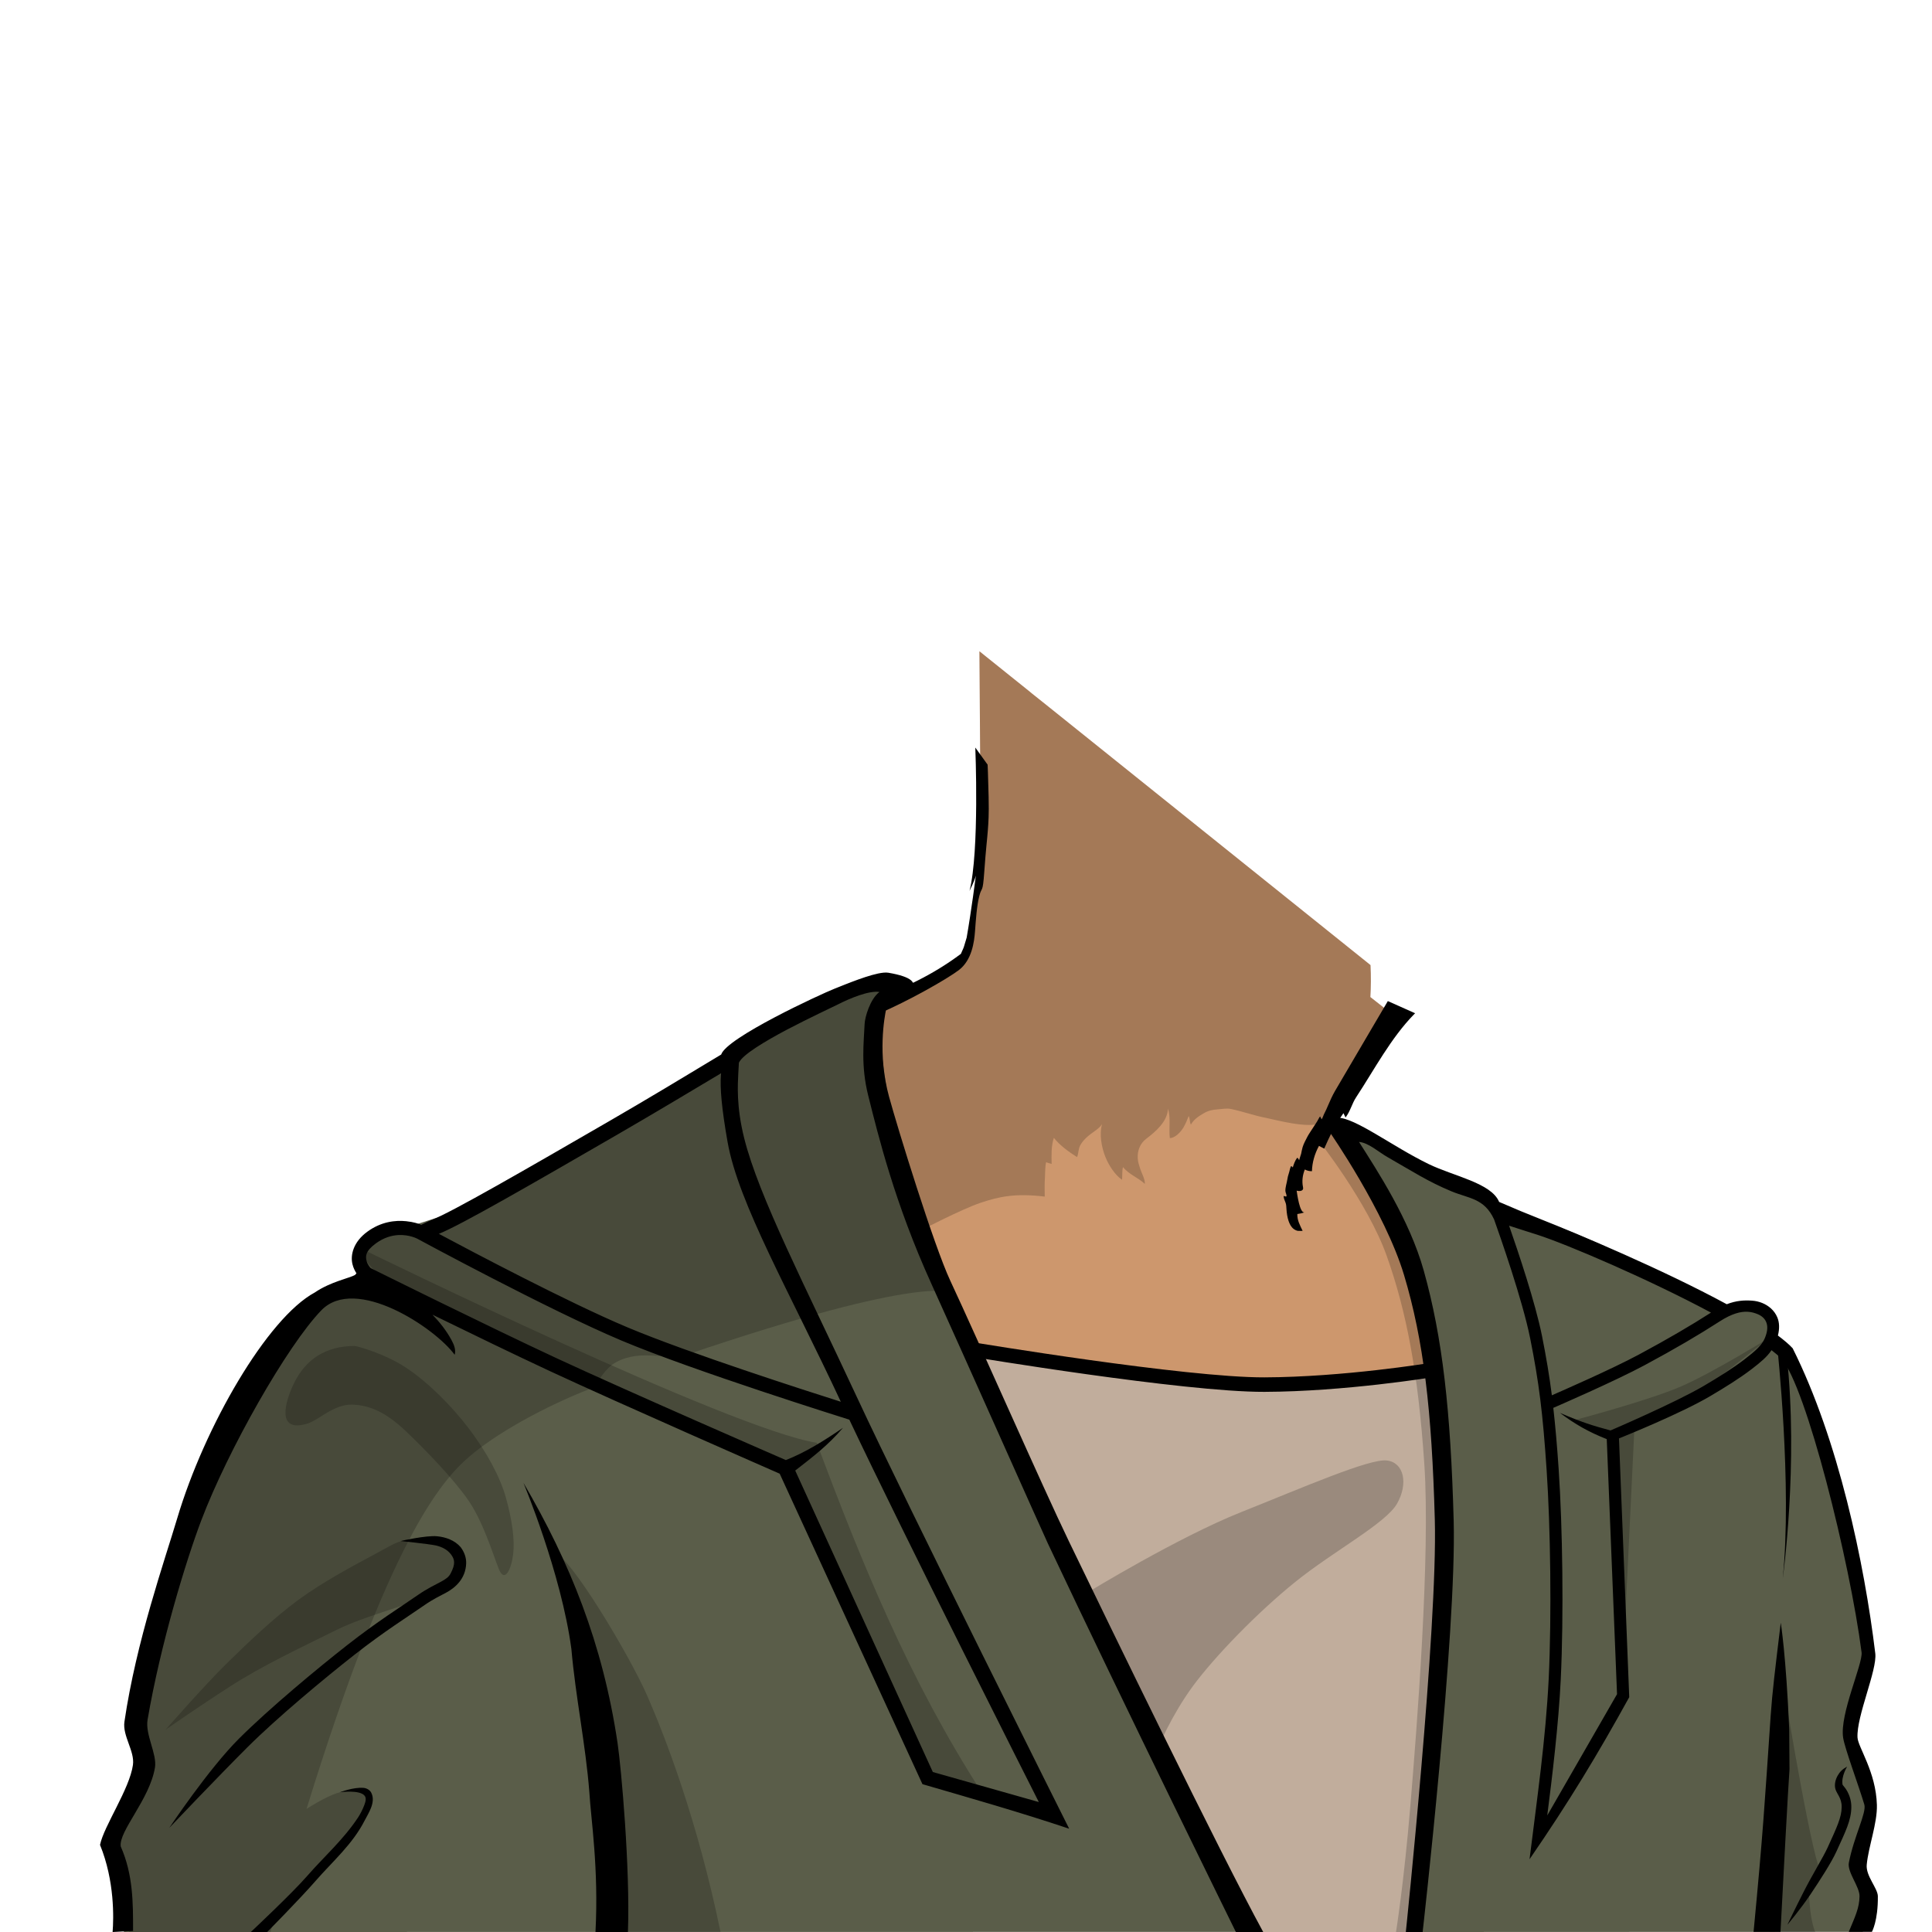
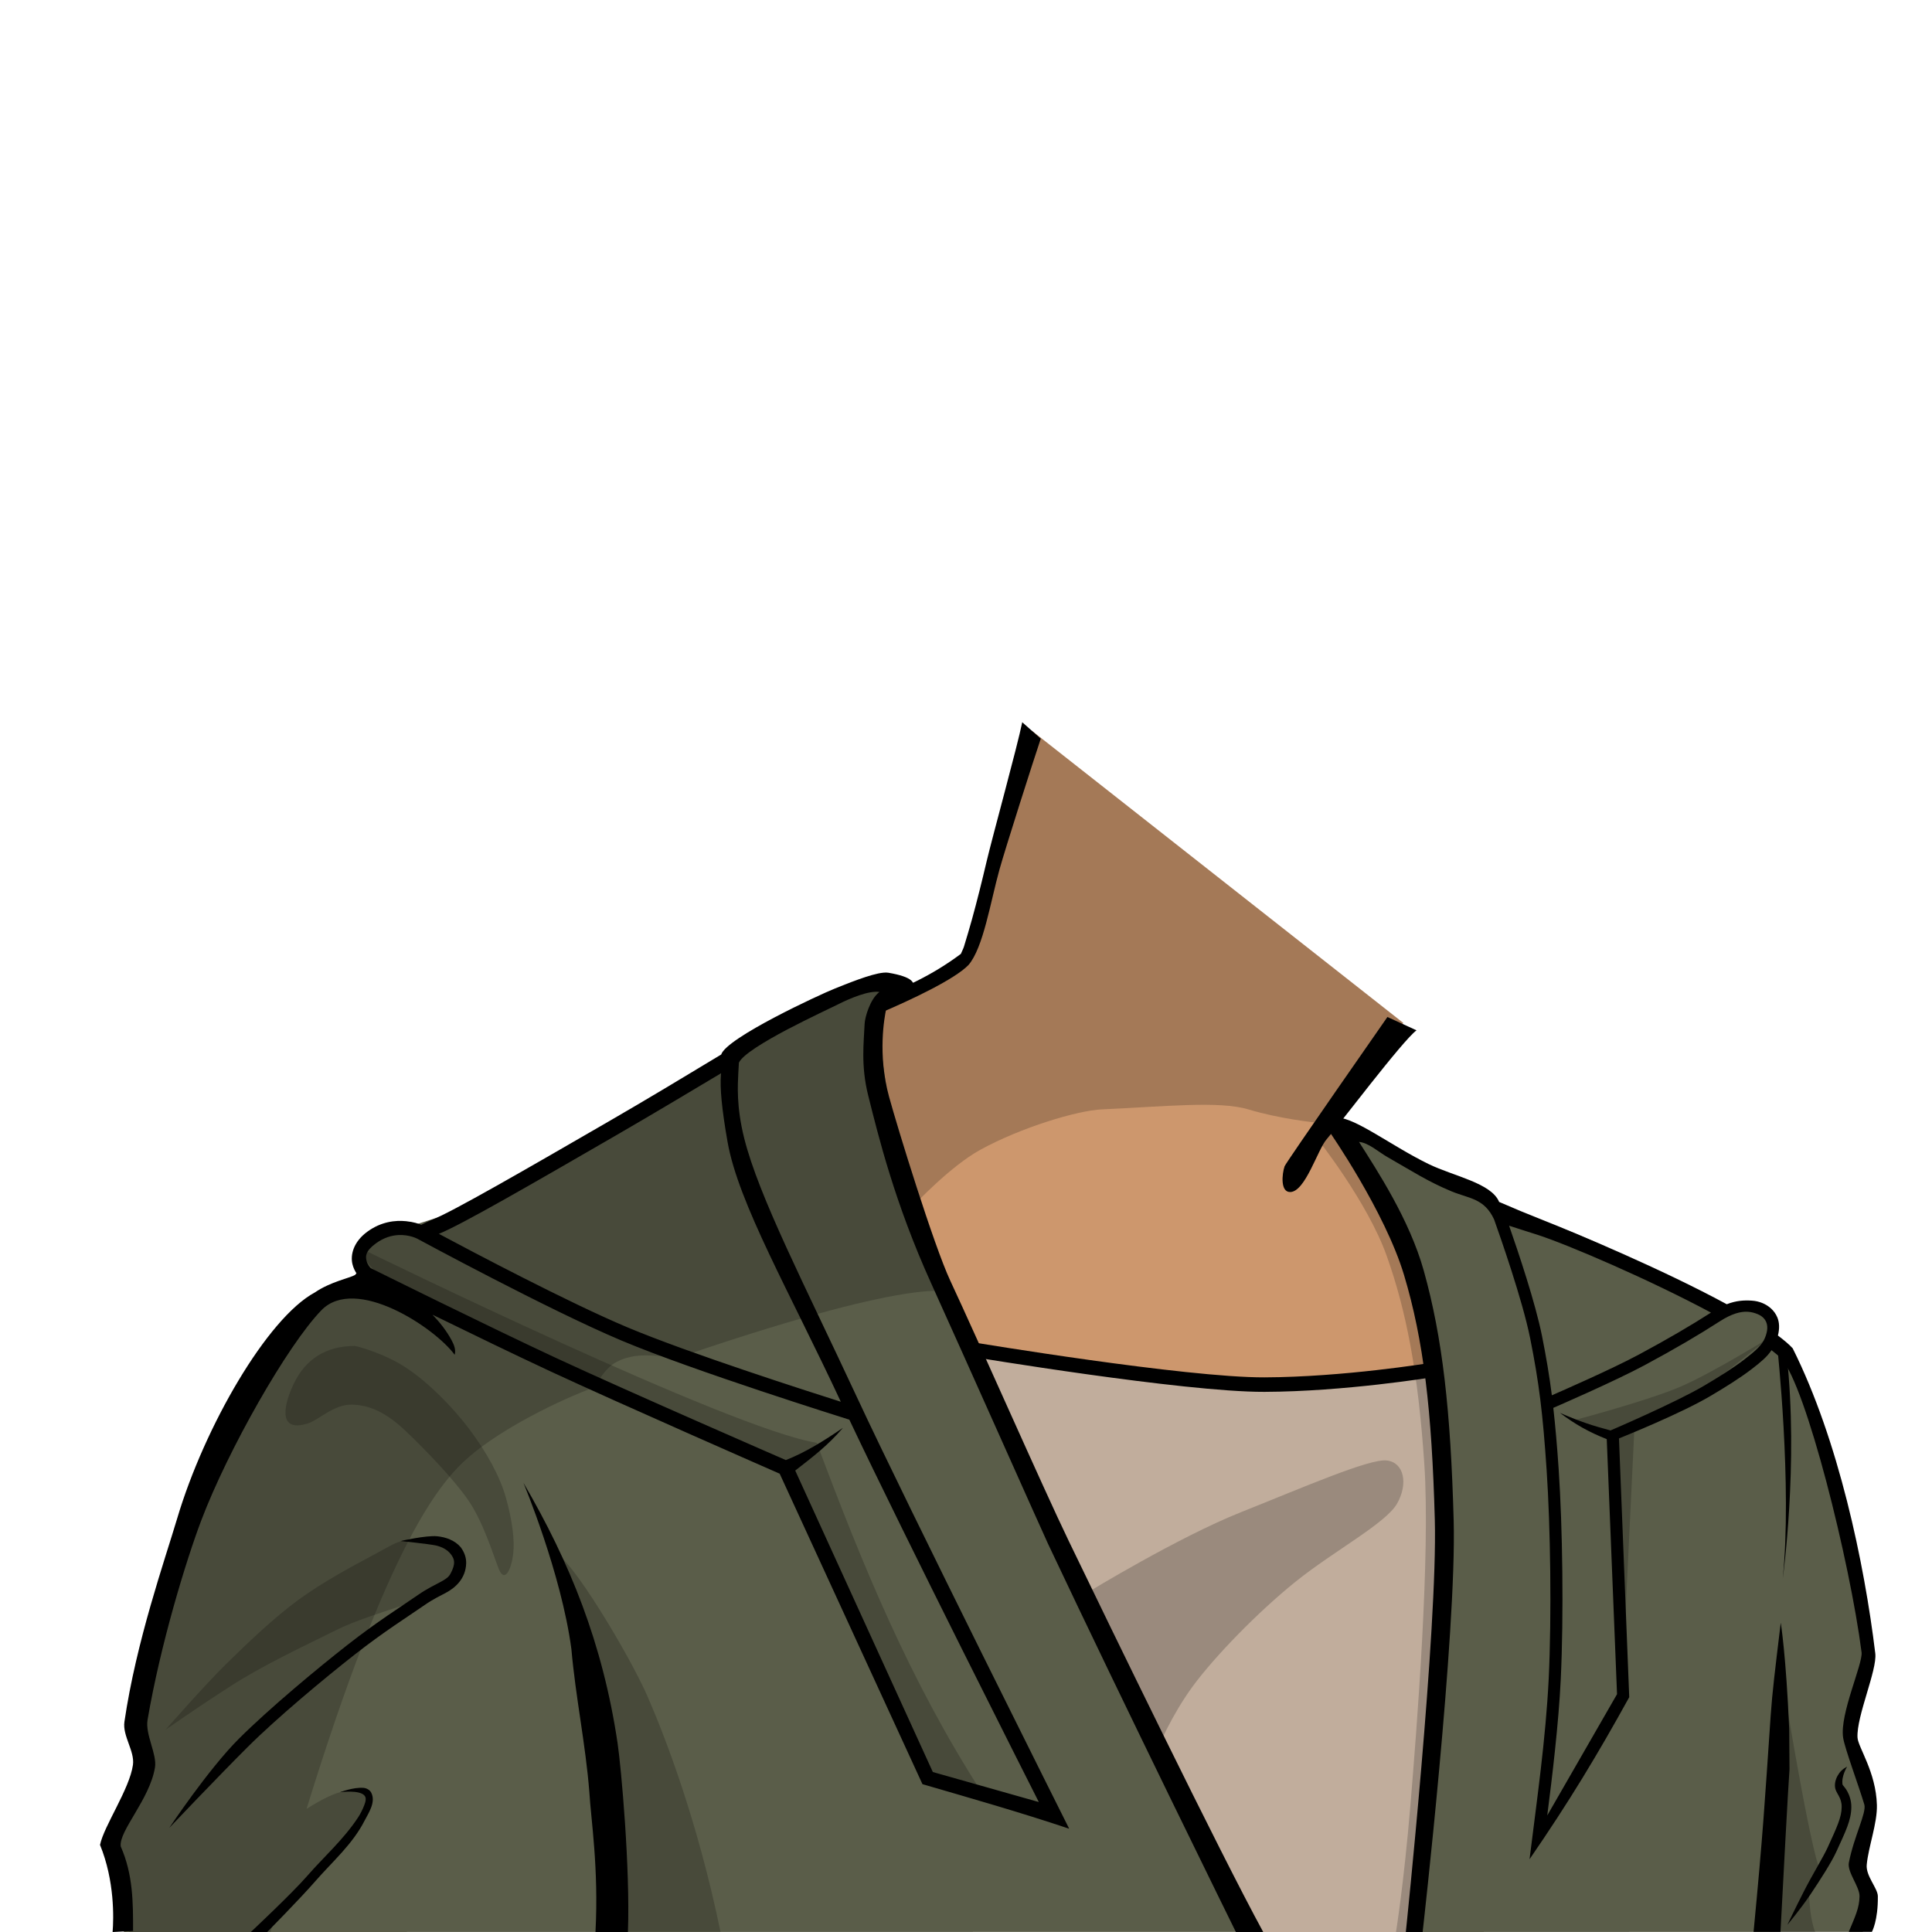
<svg xmlns="http://www.w3.org/2000/svg" version="1.1" id="svg171226" width="400" height="400" viewBox="0 0 400 400" xml:space="preserve">
  <defs id="defs171230" />
-   <g id="layer1">
-     <path id="path171974-7" style="display:inline;fill:#cd976d;fill-opacity:1;fill-rule:nonzero;stroke:none;stroke-width:1.333" d="M 202.779 134.84 L 203.059 174.496 L 201.121 194.83 L 200.084 198.441 C 200.084 198.441 192.854 201.498 180.693 207.838 C 175.647 210.469 180.285 221.239 180.775 226.928 C 185.95 238.714 193.763 279.652 204.637 281.064 L 264.961 292.031 L 297.398 287.492 L 291.412 260.088 L 276.121 234.053 L 273.441 234.6 C 273.474 234.54 273.504 234.479 273.537 234.42 C 274.362 232.922 275.224 231.404 276.078 229.891 L 290.529 211.787 L 283.719 206.43 C 283.844 204.368 283.869 202.179 283.748 199.811 L 202.779 134.84 z " />
+   <g id="layer1" style="display:none">
+     <path id="path171974-7" style="display:inline;fill:#cd976d;fill-opacity:1;fill-rule:nonzero;stroke:none;stroke-width:1.333" d="m 202.779,134.84 0.279,39.656 -1.938,20.334 -1.037,3.611 c 0,0 -7.23,3.057 -19.391,9.396 -5.046,2.631 -0.408,13.401 0.082,19.09 5.175,11.786 12.487,63.745 23.36,65.157 l 63.831,12.136 29.432,-16.728 -5.986,-27.404 -15.291,-26.035 -2.68,0.547 c 0.033,-0.06 0.063,-0.12 0.096,-0.18 0.825,-1.498 1.686,-3.016 2.541,-4.529 l 14.451,-18.104 -6.811,-5.357 c 0.125,-2.062 0.15,-4.251 0.029,-6.619 z" />
    <path id="path1917" style="display:inline;opacity:0.2;fill:#000000;fill-opacity:1;fill-rule:nonzero;stroke:none;stroke-width:1.333" d="m 202.779,134.84 0.279,39.656 -1.936,20.332 -0.537,1.865 -3.59,3.951 c 0,0 -15.88,7.832 -16.416,7.939 l 2.348,19.055 7.618,27.143 c 0,0 8.681,-4.502 12.54,-5.781 3.682,-1.221 7.069,-2.008 13.219,-1.256 -0.027,-1.319 -0.048,-2.64 0.039,-3.957 0.069,-1.049 0.008,-2.161 0.248,-3.176 0.356,0.188 0.766,0.226 1.137,0.377 -0.035,-1.779 -0.102,-3.725 0.459,-5.414 1.281,1.607 3.081,2.898 4.809,3.992 0.323,-0.78 0.233,-1.673 0.674,-2.475 0.416,-0.757 1.002,-1.359 1.654,-1.914 0.928,-0.789 2.273,-1.496 2.852,-2.449 -0.616,2.143 -0.111,4.824 0.701,6.842 0.661,1.649 1.936,3.677 3.428,4.689 0.083,-0.833 -0.013,-1.83 0.193,-2.631 1.241,1.547 3.165,2.183 4.521,3.484 0.109,-0.881 -0.699,-2.317 -0.973,-3.176 -0.223,-0.701 -0.443,-1.361 -0.488,-2.096 -0.097,-1.585 0.466,-3.084 1.74,-4.055 1.959,-1.491 4.426,-3.58 4.52,-6.266 0.615,1.98 0.139,4.061 0.379,6.107 1.101,0.011 2.298,-1.301 2.818,-2.184 0.443,-0.753 0.776,-1.578 1.096,-2.385 0.273,0.552 0.185,1.269 0.447,1.785 0.623,-1.093 1.569,-1.704 2.574,-2.299 1.055,-0.625 1.848,-0.78 3.08,-0.873 0.796,-0.059 1.771,-0.242 2.564,-0.082 2.428,0.485 4.817,1.371 7.293,1.85 2.047,0.397 8.522,2.251 11.512,1.1 0.092,0.009 0.268,0.031 0.35,0.039 l 0.299,-0.375 c 0.218,-0.152 0.412,-0.323 0.555,-0.535 0,0 0.484,-0.723 0.664,-0.992 l 15.08,-18.891 -6.809,-5.355 c 0.125,-2.061 0.146,-4.254 0.025,-6.621 l -1.875,-1.506 c -0.107,-0.085 -0.213,-0.169 -0.318,-0.254 l -56.537,-45.369 c -2.576,-2.067 -5.151,-4.133 -7.729,-6.201 -1.225,-0.984 -2.477,-1.943 -3.705,-2.918 -0.133,-0.107 -0.242,-0.238 -0.369,-0.352 z" />
    <path d="m 292.986,209.786 c -0.009,-0.004 -0.152,0.143 -0.161,0.153 -4.865,4.952 -8.335,11.599 -12.039,17.217 -0.896,1.361 -1.197,2.883 -2.203,4.207 -0.145,-0.297 -0.291,-0.595 -0.436,-0.892 -1.663,2.337 -2.883,4.795 -3.987,7.337 l -1.079,-0.564 c -0.909,1.661 -1.412,3.472 -1.457,5.243 -0.529,0.008 -1.044,-0.117 -1.471,-0.361 -0.483,1.175 -0.62,2.433 -0.392,3.596 0.032,0.164 0.071,0.339 -10e-4,0.504 -0.187,0.429 -0.848,0.407 -1.301,0.291 0.069,0.436 0.631,4.901 1.679,4.461 -0.499,0.199 -1.028,0.295 -1.541,0.376 -0.04,1.309 0.571,2.377 1.1,3.484 0.005,0.011 -0.915,0.015 -1.015,-0.007 -0.316,-0.068 -0.597,-0.204 -0.839,-0.389 -0.541,-0.416 -0.851,-1.043 -1.06,-1.664 -0.265,-0.789 -0.38,-1.635 -0.436,-2.479 -0.032,-0.465 -0.028,-0.879 -0.191,-1.308 -0.167,-0.439 -0.388,-0.888 -0.399,-1.375 0.205,0.013 0.391,0.164 0.596,0.079 0.053,-0.453 -0.225,-0.735 -0.229,-1.163 -0.008,-0.772 0.289,-1.587 0.408,-2.357 0.064,-0.411 0.145,-0.78 0.284,-1.177 0.175,-0.503 0.241,-1.075 0.464,-1.545 0.204,-0.012 0.271,0.145 0.38,0.261 0.173,-0.605 0.479,-1.469 0.897,-1.999 0.247,0.033 0.297,0.361 0.444,0.512 -0.063,-0.064 0.348,-1.189 0.383,-1.348 0.1,-0.453 0.171,-0.916 0.307,-1.365 0.224,-0.736 0.627,-1.471 0.991,-2.168 0.291,-0.557 0.688,-1.093 1.021,-1.633 0.328,-0.532 0.697,-1.033 1.017,-1.572 0.193,-0.325 0.355,-0.707 0.592,-1.009 0.081,0.211 0.241,0.408 0.316,0.616 0.263,-0.381 0.363,-0.855 0.584,-1.255 0.285,-0.517 0.501,-1.069 0.736,-1.601 0.449,-1.024 0.889,-2.053 1.465,-3.036 2.477,-4.232 4.961,-8.46 7.448,-12.688 1.157,-1.969 2.316,-3.937 3.476,-5.905 0,0 5.647,2.523 5.648,2.524" style="display:inline;fill:#000000;fill-opacity:1;fill-rule:nonzero;stroke:none;stroke-width:1.333" id="path1927" />
    <path id="path2083" style="display:inline;fill:#000000;fill-opacity:1;fill-rule:nonzero;stroke:none;stroke-width:1.333" d="m 201.928,154.775 c 0,0 0.879,21.436 -1.197,29.678 0,0 1,-1.991 1.316,-3.162 0,0 -0.949,7.346 -1.908,12.828 -0.189,0.63 -0.378,1.259 -0.568,1.889 -0.11,0.362 -0.408,0.938 -0.631,1.479 -6.166,4.612 -11.834,7.013 -18.533,9.775 l 1.418,2.645 c 6.366,-2.701 14.31,-7.253 16.679,-9.049 2.752,-2.086 3.203,-5.922 3.362,-8.054 0.175,-2.344 0.353,-5.203 0.885,-7.295 0.532,-2.092 0.709,-0.383 1.031,-4.994 0.333,-4.751 0.615,-6.858 0.736,-8.561 0.123,-1.701 0.253,-3.147 0.166,-6.988 -0.108,-4.689 -0.209,-6.65 -0.209,-6.65 z" />
  </g>
-   <g id="layer3" style="display:none">
-     <path d="m 213.633,151.294 -13.549,47.147 c 0,0 -7.229,3.057 -19.39,9.397 -5.046,2.631 -0.409,13.401 0.081,19.09 5.175,11.786 12.989,52.726 23.863,54.138 l 60.323,10.967 32.439,-4.541 -5.987,-27.404 -15.291,-26.035 -4.019,0.821 18.428,-23.087 z" style="display:inline;fill:#cd976d;fill-opacity:1;fill-rule:nonzero;stroke:none;stroke-width:1.333" id="path171974" />
+   <g id="layer3" style="display:inline">
+     <path d="m 213.633,151.294 -13.549,47.147 c 0,0 -7.229,3.057 -19.39,9.397 -5.046,2.631 -0.409,13.401 0.081,19.09 5.175,11.786 11.82,61.074 22.694,62.486 l 64.831,20.651 31.604,-20.236 -8.492,-29.741 -15.291,-26.035 -4.019,0.821 18.428,-23.087 z" style="display:inline;fill:#cd976d;fill-opacity:1;fill-rule:nonzero;stroke:none;stroke-width:1.333" id="path171974" />
    <path id="path171984" style="display:inline;opacity:0.2;fill:#000000;fill-opacity:1;fill-rule:nonzero;stroke:none;stroke-width:1.333" d="m 213.633,151.295 -13.047,45.398 -3.59,3.951 c 0,0 -15.88,7.832 -16.416,7.939 l 2.348,19.055 6.449,21.717 c 0,0 7.35,-7.859 13.52,-11.266 8.466,-4.674 20.232,-8.183 25.204,-8.402 12.794,-0.563 24.27,-1.825 30.36,0.002 6.339,1.901 13.099,2.665 15.471,2.891 L 290.529,211.787 Z" />
    <path id="path171994" style="display:inline;fill:#000000;fill-opacity:1;fill-rule:nonzero;stroke:none;stroke-width:1.333" d="m 211.645,149.529 c -1.011,4.997 -6.2,23.824 -7.369,28.787 -0.956,4.064 -1.958,8.119 -3.072,12.143 -0.516,1.859 -1.074,3.702 -1.633,5.549 -0.11,0.362 -0.408,0.938 -0.631,1.479 -6.166,4.612 -11.834,7.013 -18.533,9.775 l 1.418,2.645 c 7.032,-2.984 15.811,-7.162 18.683,-10.106 3.087,-3.587 4.544,-13.031 6.419,-19.762 1.251,-4.492 7.062,-22.686 8.553,-27.104 z" />
    <path d="m 293.276,213.319 c -2.837,2.044 -16.283,19.912 -18.592,22.531 -1.879,2.131 -4.417,10.851 -7.529,10.948 -2.104,0.065 -1.741,-3.725 -1.193,-5.332 0.263,-0.769 21.288,-30.909 21.288,-30.909 0,0 6.027,2.763 6.027,2.763" style="display:inline;fill:#000000;fill-opacity:1;fill-rule:nonzero;stroke:none;stroke-width:1.333" id="path171998" />
  </g>
  <g id="g171234" style="display:inline">
    <path style="fill:#c1ad9c;fill-opacity:1;stroke:none;stroke-width:1px;stroke-linecap:butt;stroke-linejoin:miter;stroke-opacity:1" d="m 200.429,278.541 37.983,6.223 22.747,1.931 19.099,-1.502 15.665,-1.931 1.931,20.815 0.215,22.961 L 294.635,377.897 291.631,400 H 258.584 L 233.262,348.927 208.584,297.425 Z" id="path5" />
    <path id="path171958" style="fill:#5a5d49;fill-opacity:1;fill-rule:nonzero;stroke:none;stroke-width:1.333" d="m 183.661,204.625 -3.125,0.138 -6.126,2.21 -40.914,21.154 -38.588,22.549 -14.109,4.541 -6.675,4.509 1.757,3.914 -9.03,6.18 c -11.835,12.451 -19.196,25.304 -24.971,40.912 l -13.467,45.029 1.715,10.135 -6.826,16.09 2.361,18.014 233.441,-0.021 -0.148,-4.279 -0.619,3.666 c -14.41,-22.209 -8.963,-19.309 -22.301,-43.953 0,0 -31.364,-68.11 -43.914,-97.928 -9.425,-22.393 -10.574,-50.807 -10.574,-50.807 z m 93.158,28.885 3.783,5.736 2.66,4.715 c 0,0 5.485,10.111 6.905,14.085 1.42,3.976 3.756,9.877 4.521,15.063 3.431,23.267 3.339,46.209 2.736,69.329 C 296.923,361.699 292.141,400 292.141,400 l 93.548,-0.033 -0.672,-16.17 2.131,-9.971 -4.352,-14.629 4.34,-16.879 c -1.525,-11.003 -8.987,-43.958 -12,-51.285 -2.948,-7.168 -3.909,-10.6 -8.074,-14.084 -1.167,-0.977 0.874,-4.012 -1.904,-5.924 -2.778,-1.912 -5.261,1.262 -7.151,0.205 -11.011,-6.154 -31.938,-16.944 -40.865,-18.927 -10.461,-2.325 -26.815,-12.735 -37.039,-17.078 z" />
    <path d="m 367.954,278.712 c 0,0 3.129,28.845 1.144,48.113 0,0 3.301,-23.672 0.824,-46.241 z" style="fill:#000000;fill-opacity:1;fill-rule:nonzero;stroke:none;stroke-width:1.333" id="path172006" />
    <path id="path172010" style="fill:#000000;fill-opacity:1;fill-rule:nonzero;stroke:none;stroke-width:1.333" d="m 182.9,201.383 c -2.717,0.262 -7.757,2.384 -10.125,3.318 -2.867,1.131 -22.344,10.129 -23.462,13.629 -7.192,4.348 -15.284,9.223 -23.279,13.848 -16.791,9.712 -32.651,18.886 -36.656,20.389 -0.763,0.286 -1.439,0.676 -2.158,1.018 -0.573,-0.235 -1.552,-0.586 -3.131,-0.748 -2.224,-0.228 -5.168,0.072 -8.045,2.178 -2.89,2.116 -3.532,4.818 -3.072,6.717 0.187,0.774 0.511,1.39 0.828,1.895 -0.077,0.096 -0.255,0.275 -0.301,0.344 -1.077,0.637 -5.048,1.384 -8.318,3.619 -9.856,5.313 -22.83,27.761 -28.479,46.727 -2.605,8.747 -8.506,25.511 -10.941,42.156 -0.429,2.931 2.16,6.065 1.764,8.928 -0.69,4.989 -6.021,12.658 -6.816,16.562 3.047,7.458 2.834,15.177 2.605,18.039 l 4.236,-0.215 c 0.008,-5.832 0.016,-11.664 -2.551,-17.496 -0.46,-3.156 6.001,-9.745 7.086,-16.355 0.455,-2.771 -2.054,-6.81 -1.531,-9.875 2.646,-15.531 7.941,-32.902 11.121,-41.289 5.508,-14.529 17.764,-36.146 24.85,-43.482 7.085,-7.337 23.557,3.639 27.609,9.201 0.307,-1.035 -0.155,-2.13 -0.67,-3.078 -1.057,-1.946 -2.417,-3.654 -3.926,-5.221 7.791,3.81 17.21,8.376 24.312,11.682 14.347,6.678 46.859,20.924 47.576,21.238 l 29.559,64.279 c 9.968,2.906 19.984,5.747 30.379,9.227 0,0 -33.245,-66.353 -43.961,-89.379 -10.755,-23.111 -20.283,-41.449 -23.322,-53.574 -1.664,-6.638 -1.332,-11.149 -1.221,-13.502 0.047,-0.994 0.088,-1.619 0.121,-2.139 1.503,-3.324 18.271,-10.93 20.559,-12.098 2.325,-1.187 6.356,-2.891 8.539,-2.549 -1.943,1.455 -3.016,5.251 -3.07,6.617 -0.147,3.679 -0.82,8.583 0.744,14.824 2.115,8.441 5.484,22.232 13.043,38.898 6.589,14.528 23.026,51.454 24.176,53.893 C 232.661,352.877 255.875,400 255.875,400 h 5.658 c -9.214,-16.891 -32.038,-63.924 -40.238,-80.908 -5.448,-11.284 -18.874,-41.802 -24.545,-53.928 -3.427,-7.329 -10.903,-31.58 -12.689,-38.129 -2.397,-8.786 -0.936,-16.44 -0.596,-18.096 3.405,-2.435 10.619,-5.819 0.443,-7.547 -0.279,-0.047 -0.62,-0.047 -1.008,-0.01 z m -33.604,20.82 c -0.02,0.135 -0.01,0.205 -0.037,0.354 -0.203,2.635 0.129,6.807 1.379,13.885 2.24,12.689 12.78,30.923 23.445,53.777 -6.974,-2.212 -31.53,-10.086 -44.211,-15.422 -12.275,-5.165 -32.309,-15.763 -39.01,-19.346 4.546,-1.806 19.451,-10.419 36.801,-20.455 7.363,-4.259 14.625,-8.61 21.633,-12.793 z m 127.629,9.188 c -0.875,0.857 -1.232,1.789 -1.668,2.926 0,0 11.483,16.506 15.438,29.678 4.038,13.449 5.751,28.009 6.367,50.643 0.607,22.295 -6,85.363 -6,85.363 h 3.482 c 0,0 7.053,-62.048 6.424,-85.15 -0.62,-22.762 -2.307,-37.899 -6.202,-51.805 -2.956,-10.554 -9.621,-20.66 -13.395,-26.62 1.942,0.144 4.052,2.085 5.827,3.098 5.072,2.897 8.466,5.128 13.352,7.145 3.611,1.49 6.749,1.415 8.783,5.793 1.23,3.449 5.898,16.746 7.469,24.607 1.841,9.213 2.62,15.52 3.412,27.307 0.79,11.745 1.062,29.953 0.428,43.205 -0.623,12.519 -2.427,24.927 -3.967,37.354 8.192,-11.899 14.072,-21.648 20.641,-33.551 l -2.125,-53.572 c 1.322,-0.533 12.869,-5.206 18.879,-8.752 3.086,-1.821 6.116,-3.698 8.611,-5.615 1.88,-1.444 3.172,-2.526 4.094,-3.904 0.74,0.595 1.541,1.206 2.02,1.732 5.132,5.649 14.216,42.092 16.625,60.832 0.283,2.39 -4.568,12.788 -3.82,17.662 0.349,2.274 3.214,9.89 4.387,13.842 0.5,1.684 -2.131,6.552 -3.199,12.027 -0.383,1.961 2.235,4.966 2.207,6.965 -0.034,2.442 -0.92,4.219 -2.227,7.367 h 4.791 c 0,0 1.288,-2.29 1.23,-7.375 -0.019,-1.655 -2.522,-4.198 -2.303,-6.52 0.354,-3.757 2.208,-8.594 2.105,-12.367 -0.187,-6.871 -3.905,-11.948 -4.014,-13.971 -0.236,-4.393 4.098,-13.959 3.68,-17.416 -2.271,-18.766 -7.633,-44.245 -17.1,-63.166 -0.748,-0.823 -1.833,-1.721 -3.059,-2.646 0.358,-1.413 0.326,-2.697 -0.127,-3.771 -0.615,-1.459 -1.824,-2.437 -3.119,-2.967 -0.657,-0.269 -1.373,-0.435 -2.145,-0.486 -1.601,-0.107 -3.246,-0.018 -5.201,0.744 -13.176,-7.155 -31.166,-14.706 -38.215,-17.484 -3.042,-1.199 -5.985,-2.416 -8.912,-3.697 -1.615,-3.931 -9.404,-5.317 -14.586,-7.836 -7.589,-3.688 -15.123,-9.557 -18.867,-9.617 z m 35.518,22.379 c 2.008,0.667 4.149,1.323 5.848,1.871 6.278,2.025 23.137,9.254 35.951,16.121 -4.101,2.627 -8.859,5.428 -14.92,8.682 -5.67,3.044 -16.193,7.639 -18.027,8.438 -0.52,-4.051 -1.155,-7.861 -2.043,-12.303 -1.367,-6.838 -4.907,-17.364 -6.809,-22.809 z m -229.951,1.936 c 2.307,-0.121 3.939,0.775 3.939,0.775 0.038,0.021 27.185,14.731 42.279,21.082 14.891,6.266 46.201,16.072 47.137,16.365 11.475,24.281 37.733,76.212 39.227,79.164 l -21.939,-6.213 -28.492,-62.416 c 3.801,-2.949 6.843,-5.29 9.885,-8.846 -4.068,2.782 -7.834,5.108 -11.826,6.676 0,0 -33.173,-14.435 -47.584,-21.143 -14.303,-6.657 -38,-18.415 -38.387,-18.607 -0.082,-0.088 -0.633,-0.659 -0.842,-1.52 -0.224,-0.924 -0.275,-1.976 1.93,-3.59 1.663,-1.218 3.29,-1.656 4.674,-1.729 z m 279.293,15.877 c 0.838,0.037 1.524,0.254 2.119,0.498 0.814,0.333 1.446,0.875 1.762,1.625 0.316,0.75 0.38,1.802 -0.293,3.381 -0.608,1.425 -1.872,2.574 -4.217,4.375 -2.344,1.801 -5.304,3.644 -8.357,5.445 -5.922,3.494 -19.359,9.252 -19.359,9.252 -3.706,-0.999 -5.91,-1.676 -10.475,-3.641 3.125,2.35 5.928,3.949 9.697,5.441 l 2.127,52.803 -14.447,25.109 c 1,-7.771 2.356,-18.992 2.795,-28.172 0.641,-13.395 0.369,-31.614 -0.43,-43.492 -0.338,-5.024 -0.693,-9.001 -1.113,-12.723 0.832,-0.36 12.711,-5.509 18.912,-8.838 6.321,-3.393 11.278,-6.317 15.537,-9.064 2.524,-1.628 4.345,-2.062 5.742,-2 z M 108.375,307.012 c 0,0 7.842,18.711 9.93,34.447 0.863,9.886 2.94,19.696 3.713,29.561 0.34,5.801 1.955,15.71 1.27,28.98 h 6.717 c 0.49,-13.112 -1.392,-34.062 -2.146,-39.131 -3.07,-20.616 -9.866,-37.375 -19.482,-53.857 z m 260.311,28.955 c -1.2,9.905 -1.756,14.415 -2.084,19.205 -1.302,18.992 -1.553,23.933 -3.543,44.795 h 5.574 c 0.484,-9.216 1.593,-30.139 1.863,-33.656 l -0.062,-8.328 c -0.649,-15.305 -1.748,-22.016 -1.748,-22.016 z" />
    <path id="path172176" style="display:inline;opacity:0.2;fill:#000000;fill-opacity:1;fill-rule:nonzero;stroke:none;stroke-width:1.333" d="m 183.282,204.245 -8.872,2.727 -40.699,22.013 -38.481,22.334 -7.557,3.124 -6.337,-0.084 -6.358,4.072 1.333,4.564 -9.889,5.752 c 0,0 -8.253,9.712 -10.305,12.707 -8.39,12.246 -15.523,32.389 -15.523,32.389 l -11.904,42.314 0.891,10.191 -6.471,15.006 4.094,10.271 L 26.678,400 H 56 c 0.358,-1.285 0.693,-2.413 1.047,-3.664 0.912,-0.959 1.815,-1.912 2.891,-3.027 3.053,-3.168 9.868,-8.99 12.441,-12.746 2.573,-3.756 5.043,-6.472 3.945,-8.648 -1.097,-2.177 -1.63,-1.548 -5.006,-1.062 -2.092,0.301 -4.856,1.792 -7.846,3.646 17.148,-55.505 27.711,-67.729 33.633,-72.865 6.739,-5.845 18.617,-11.752 26.289,-14.541 0.262,-1.047 2.034,-3.929 4.187,-5.081 5.331,-2.853 10.772,-0.236 14.332,-1.445 50.34,-17.102 55.186,-12.845 55.186,-12.845 0,0 -17.909,-32.633 -14.335,-62.181 z" />
    <path d="m 114.85,321.586 c -3.167,-0.534 6.733,16.926 9.956,28.942 l 0.446,7.589 c 0,0 2.16,18.548 4.041,41.884 h 19.882 c -4.754,-23.123 -11.512,-40.55 -15.176,-48.926 -3.664,-8.376 -15.981,-28.954 -19.148,-29.488 z" style="opacity:0.2;fill:#000000;fill-opacity:1;fill-rule:nonzero;stroke:none;stroke-width:1.333" id="path172192" />
    <path style="opacity:0.2;fill:#000000;fill-opacity:1;stroke:none;stroke-width:0.912px;stroke-linecap:butt;stroke-linejoin:miter;stroke-opacity:1" d="m 368.954,347.111 c 0,0 4.955,30.859 7.5,39.154 0.469,1.529 -1.951,4.431 -1.909,5.758 0.184,5.748 1.276,7.977 1.276,7.977 H 366.379 Z" id="path2" />
    <path style="color:#000000;fill:#000000;-inkscape-stroke:none" d="m 380.811,367.088 c -0.531,0.728 -0.899,1.609 -0.91,2.535 -0.012,0.986 0.49,1.596 0.812,2.221 0.322,0.625 0.592,1.268 0.584,2.291 -0.017,2.149 -1.004,4.2 -2.914,8.391 -0.881,1.933 -3.218,5.737 -4.873,8.99 -1.925,3.782 -3.446,6.982 -3.446,6.982 0,0 2.733,-3.239 4.784,-6.298 2.051,-3.059 4.329,-6.597 5.354,-8.844 1.9,-4.17 3.074,-6.475 3.096,-9.205 0.011,-1.416 -0.423,-2.479 -0.807,-3.223 -0.383,-0.744 -0.987,-1.323 -1.007,-1.433 -0.315,-1.688 0.935,-3.72 0.935,-3.72 0,0 -0.969,0.439 -1.607,1.314 z" id="path1" />
    <path style="fill:none;stroke:#000000;stroke-width:3;stroke-linecap:butt;stroke-linejoin:miter;stroke-dasharray:none;stroke-opacity:1" d="m 201.288,279.399 c 0,0 43.974,7.328 60.498,7.27 16.524,-0.058 34.352,-2.978 34.352,-2.978" id="path4" />
    <path style="fill:#000000;fill-opacity:0.2;stroke:none;stroke-width:1px;stroke-linecap:butt;stroke-linejoin:miter;stroke-opacity:1" d="m 34.293,358.106 c 0,0 8.019,-9.167 12.594,-13.657 4.576,-4.49 9.821,-9.495 14.87,-13.201 5.049,-3.706 11.412,-7.102 15.174,-9.104 3.762,-2.002 4.764,-2.812 7.132,-3.338 2.367,-0.527 5.614,-0.303 6.677,0 1.062,0.303 3.605,2.474 3.945,4.249 0.34,1.775 1.508,1.076 -1.821,4.704 -3.329,3.628 -15.578,5.92 -23.216,9.711 -7.639,3.792 -15.178,7.296 -22.002,11.684 -6.824,4.388 -13.353,8.953 -13.353,8.953 z" id="path8" />
    <path style="fill:#000000;fill-opacity:0.2;stroke:none;stroke-width:1px;stroke-linecap:butt;stroke-linejoin:miter;stroke-opacity:1" d="m 225.322,329.614 c 0,0 18.565,-11.331 31.551,-16.508 12.987,-5.177 26.704,-11.171 30.273,-10.73 3.569,0.441 4.438,4.832 2.098,8.935 -2.34,4.102 -13.1,9.797 -21.004,16.157 -7.904,6.36 -16.768,15.528 -21.234,21.585 -4.466,6.057 -7.27,12.85 -7.27,12.85 z" id="path9" />
    <path style="color:#000000;fill:#000000;fill-opacity:0.2;-inkscape-stroke:none" d="m 275.272,233.833 -2.585,1.861 c 0,0 10.458,13.147 14.438,24.38 4.043,11.408 6.465,23.903 7.764,43.016 1.287,18.943 -1.557,54.807 -2.895,70.84 C 290.662,389.894 289.029,400 289.029,400 h 2.461 c 0,0 1.657,-9.805 2.997,-25.862 1.334,-15.989 4.219,-51.774 2.897,-71.219 -1.31,-19.275 -3.778,-32.047 -7.901,-43.68 -4.185,-11.809 -14.211,-25.407 -14.211,-25.407 z" id="path10" />
    <path id="path12" style="fill:#000000;fill-opacity:0.2;stroke:none;stroke-width:1px;stroke-linecap:butt;stroke-linejoin:miter;stroke-opacity:1" d="M 366.523 276.824 C 366.523 276.824 354.619 284.226 347.854 287.125 C 341.088 290.024 326.072 293.992 326.072 293.992 L 333.477 297.426 L 333.627 297.352 L 335.943 346.459 L 338.412 295.172 L 337.494 295.416 L 352.361 287.982 L 366.523 276.824 z " />
    <path style="fill:#000000;fill-opacity:0.2;stroke:none;stroke-width:1px;stroke-linecap:butt;stroke-linejoin:miter;stroke-opacity:1" d="m 161.803,302.575 -23.458,-9.021 c -6.356,-3.364 -38.331,-17.084 -54.841,-26.243 -8.372,-4.644 -9.346,-9.13 -7.964,-8.441 1.625,0.809 75.853,37.082 93.558,39.843 9.43,25.215 19.164,49.064 34.209,72.459 l -11.462,-3.36 z" id="path16" />
    <path style="fill:#000000;fill-opacity:0.2;stroke:none;stroke-width:1px;stroke-linecap:butt;stroke-linejoin:miter;stroke-opacity:1" d="m 60.813,286.498 c 2.476,-5.163 6.715,-7.817 12.598,-7.831 0.46,-10e-4 6.242,1.558 10.751,4.559 4.508,3.001 9.441,7.939 12.989,12.644 3.548,4.704 6.376,9.797 7.624,14.314 1.249,4.517 1.829,8.584 1.471,11.594 -0.36,3.024 -1.748,6.182 -2.997,3.007 -1.249,-3.175 -3.259,-9.835 -6.393,-14.313 -3.133,-4.478 -8.77,-10.292 -12.809,-14.142 -4.04,-3.85 -7.412,-5.41 -11.149,-5.517 -3.737,-0.108 -6.944,3.213 -9.195,3.908 -6.639,2.051 -4.649,-4.551 -2.889,-8.222 z" id="path35762" />
    <path id="path17" style="color:#000000;fill:#000000;-inkscape-stroke:none" d="m 70.393,371.063 c 0,0 4.149,-0.573 5.122,0.755 0.343,0.468 0.209,1.136 -0.102,1.939 -0.311,0.803 -0.759,1.737 -1.275,2.52 -3.062,4.642 -7.038,8.098 -10.556,12.139 C 60.395,392.077 51.931,400 51.931,400 h 3.387 c 0,0 6.789,-6.865 10.041,-10.6 3.422,-3.931 7.629,-7.559 10.117,-12.441 0.382,-0.749 0.953,-1.668 1.336,-2.658 0.383,-0.99 0.595,-2.149 0.02,-3.201 -0.302,-0.553 -0.99,-0.891 -1.55,-0.94 -2.089,-0.182 -4.889,0.903 -4.889,0.903 z M 82.937,319.055 c 0,0 5.758,0.588 7.333,0.922 1.238,0.3 2.338,0.834 3.105,1.845 0.763,1.037 0.989,1.93 -0.098,3.984 -0.375,0.709 -0.961,1.125 -2.102,1.738 -1.14,0.614 -2.737,1.355 -4.639,2.676 -3.58,2.486 -8.365,5.458 -14.625,10.361 -6.241,4.888 -16.102,13.08 -22.416,19.369 -6.347,6.323 -14.444,18.487 -14.444,18.487 0,0 10.083,-10.614 16.208,-16.716 6.159,-6.135 16.014,-14.332 22.193,-19.172 6.16,-4.824 10.841,-7.729 14.51,-10.277 1.723,-1.197 3.151,-1.856 4.398,-2.527 1.843,-0.992 4.065,-2.854 4.156,-6.094 0.032,-1.141 -0.369,-2.279 -1.129,-3.312 -1.218,-1.43 -3.081,-2.095 -4.869,-2.271 -2.291,-0.226 -7.582,0.987 -7.582,0.987 z" />
  </g>
  <g id="layer2" style="display:none">
    <path style="display:inline;fill:none;stroke:#000000;stroke-width:0.8;stroke-linecap:butt;stroke-linejoin:miter;stroke-dasharray:none;stroke-opacity:1" d="m 260.12,248.623 23.292,-42.735" id="path1746" />
    <path style="color:#000000;display:inline;fill:#000000;fill-opacity:0.2;-inkscape-stroke:none" d="m 280.57,203.944 -23.462,43.159 1.79,0.838 23.124,-42.82 z" id="path1748" />
  </g>
</svg>
